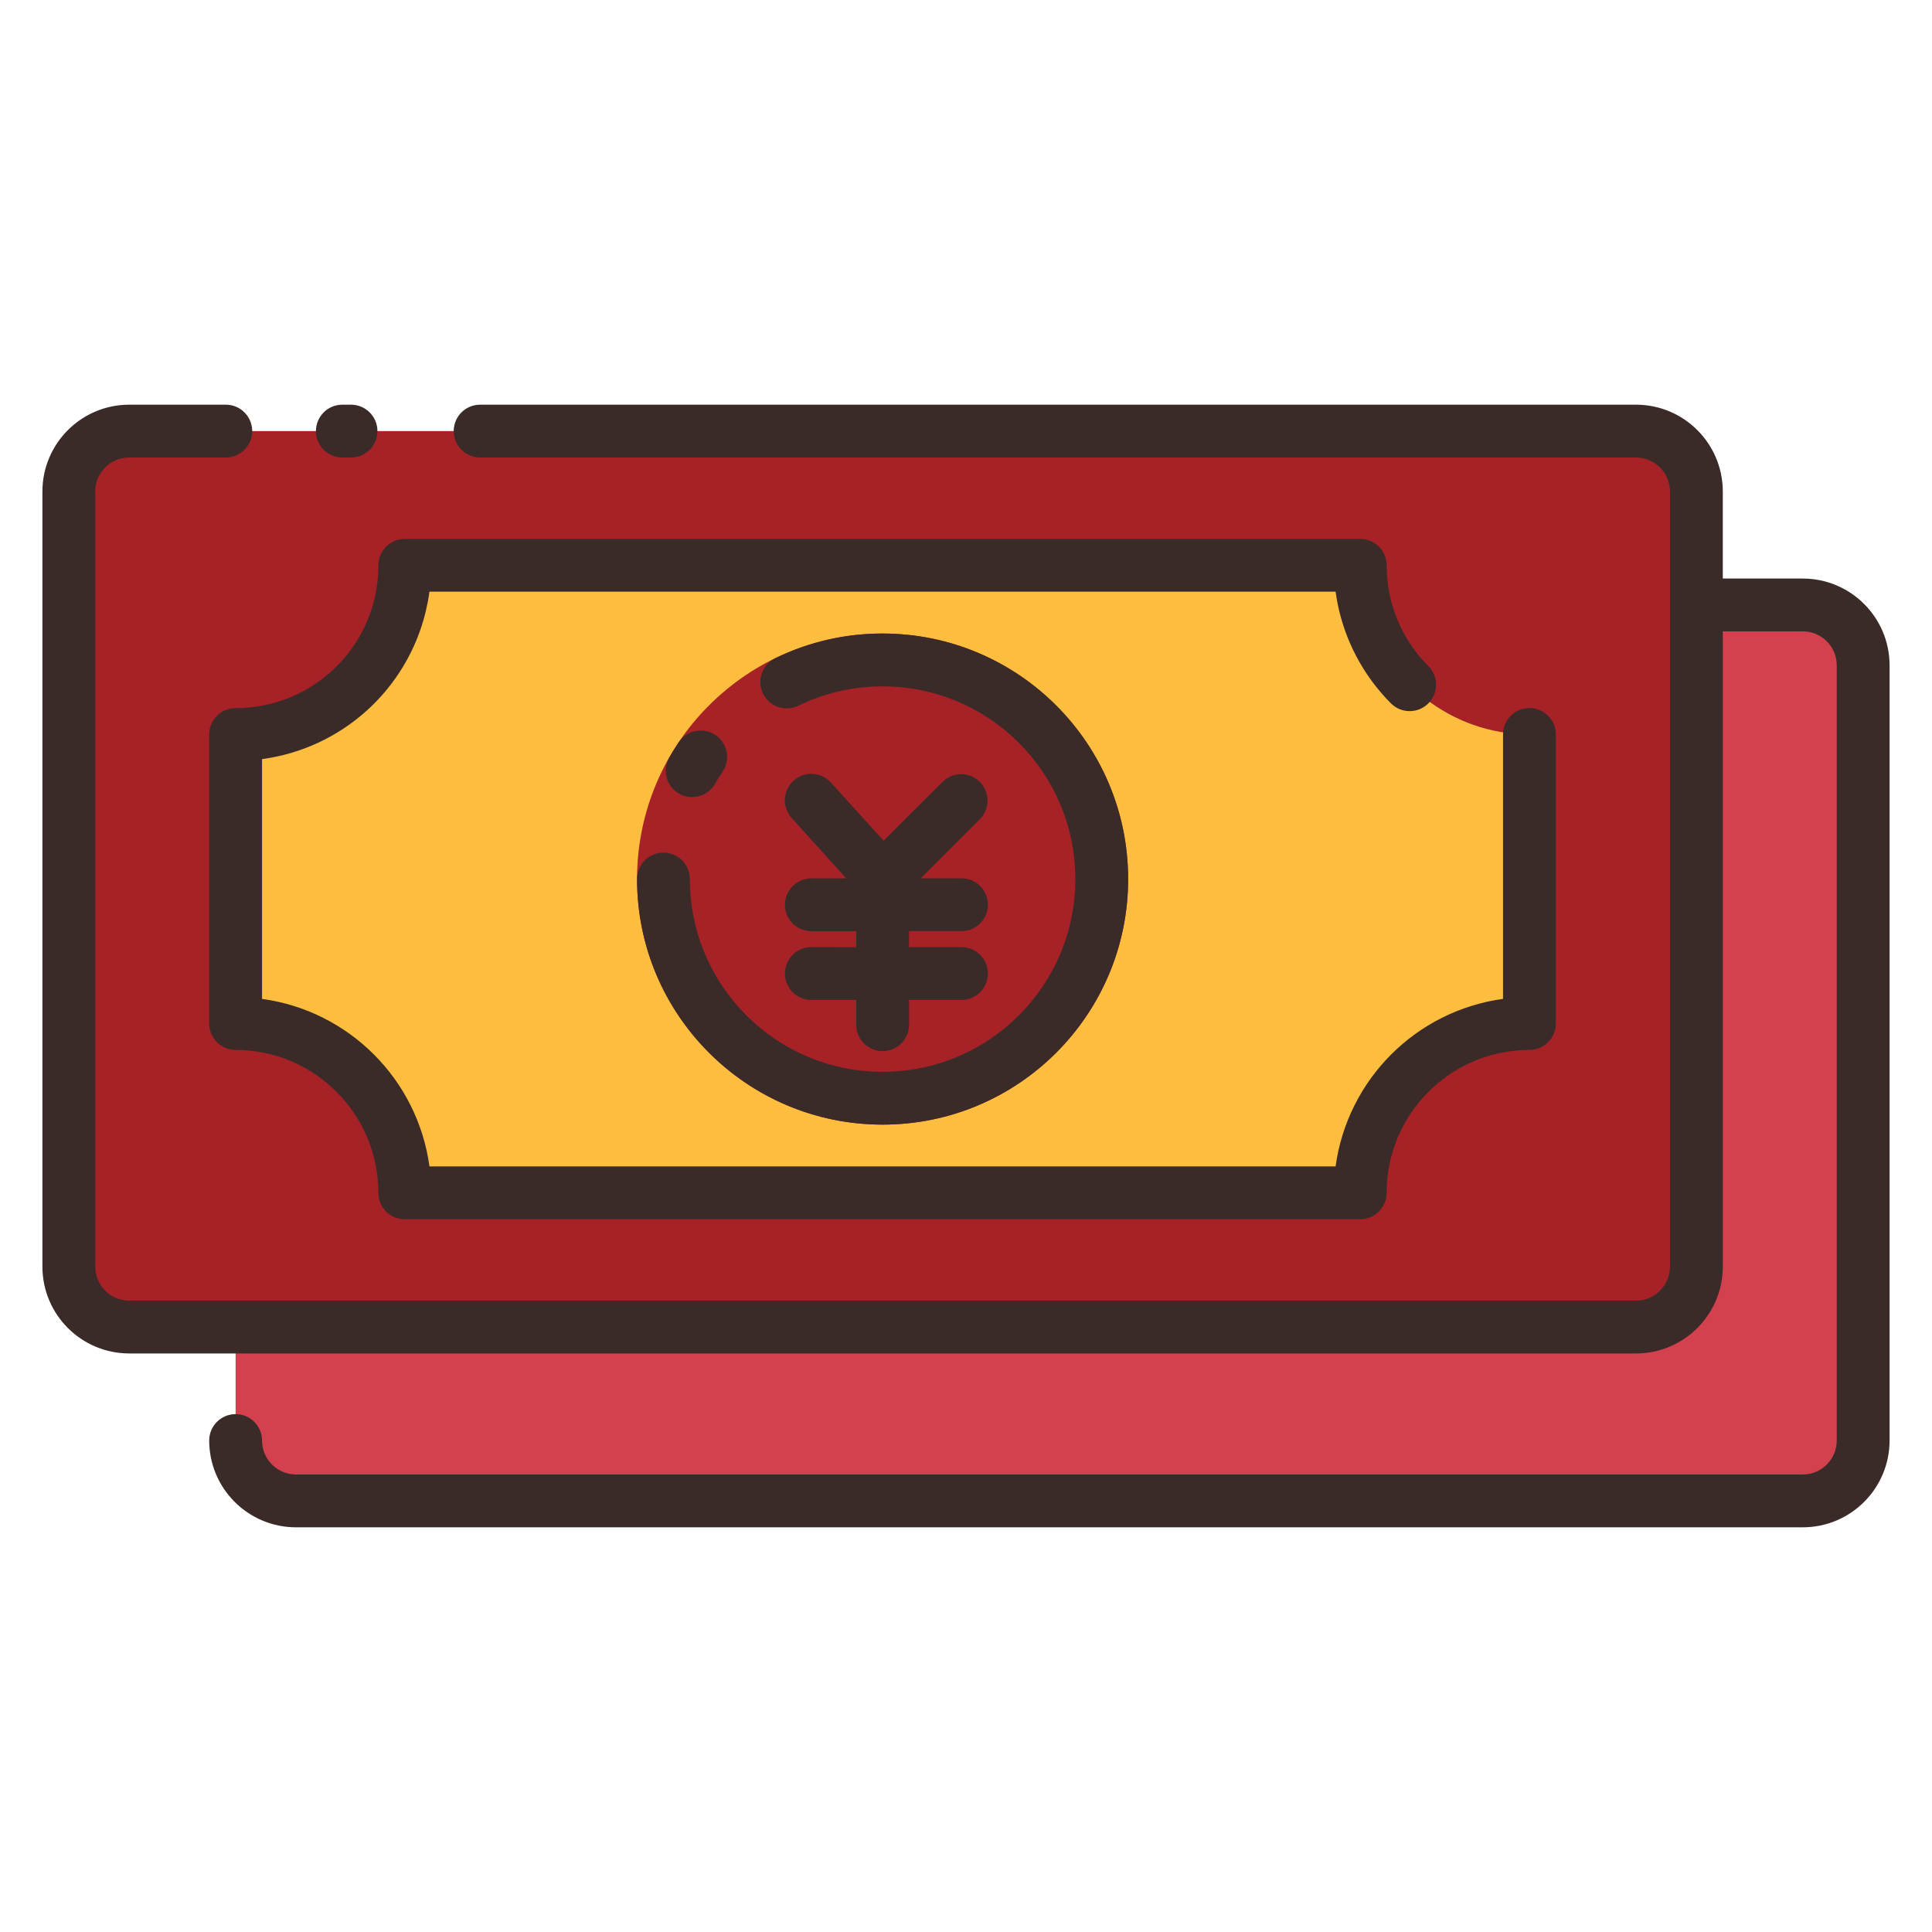
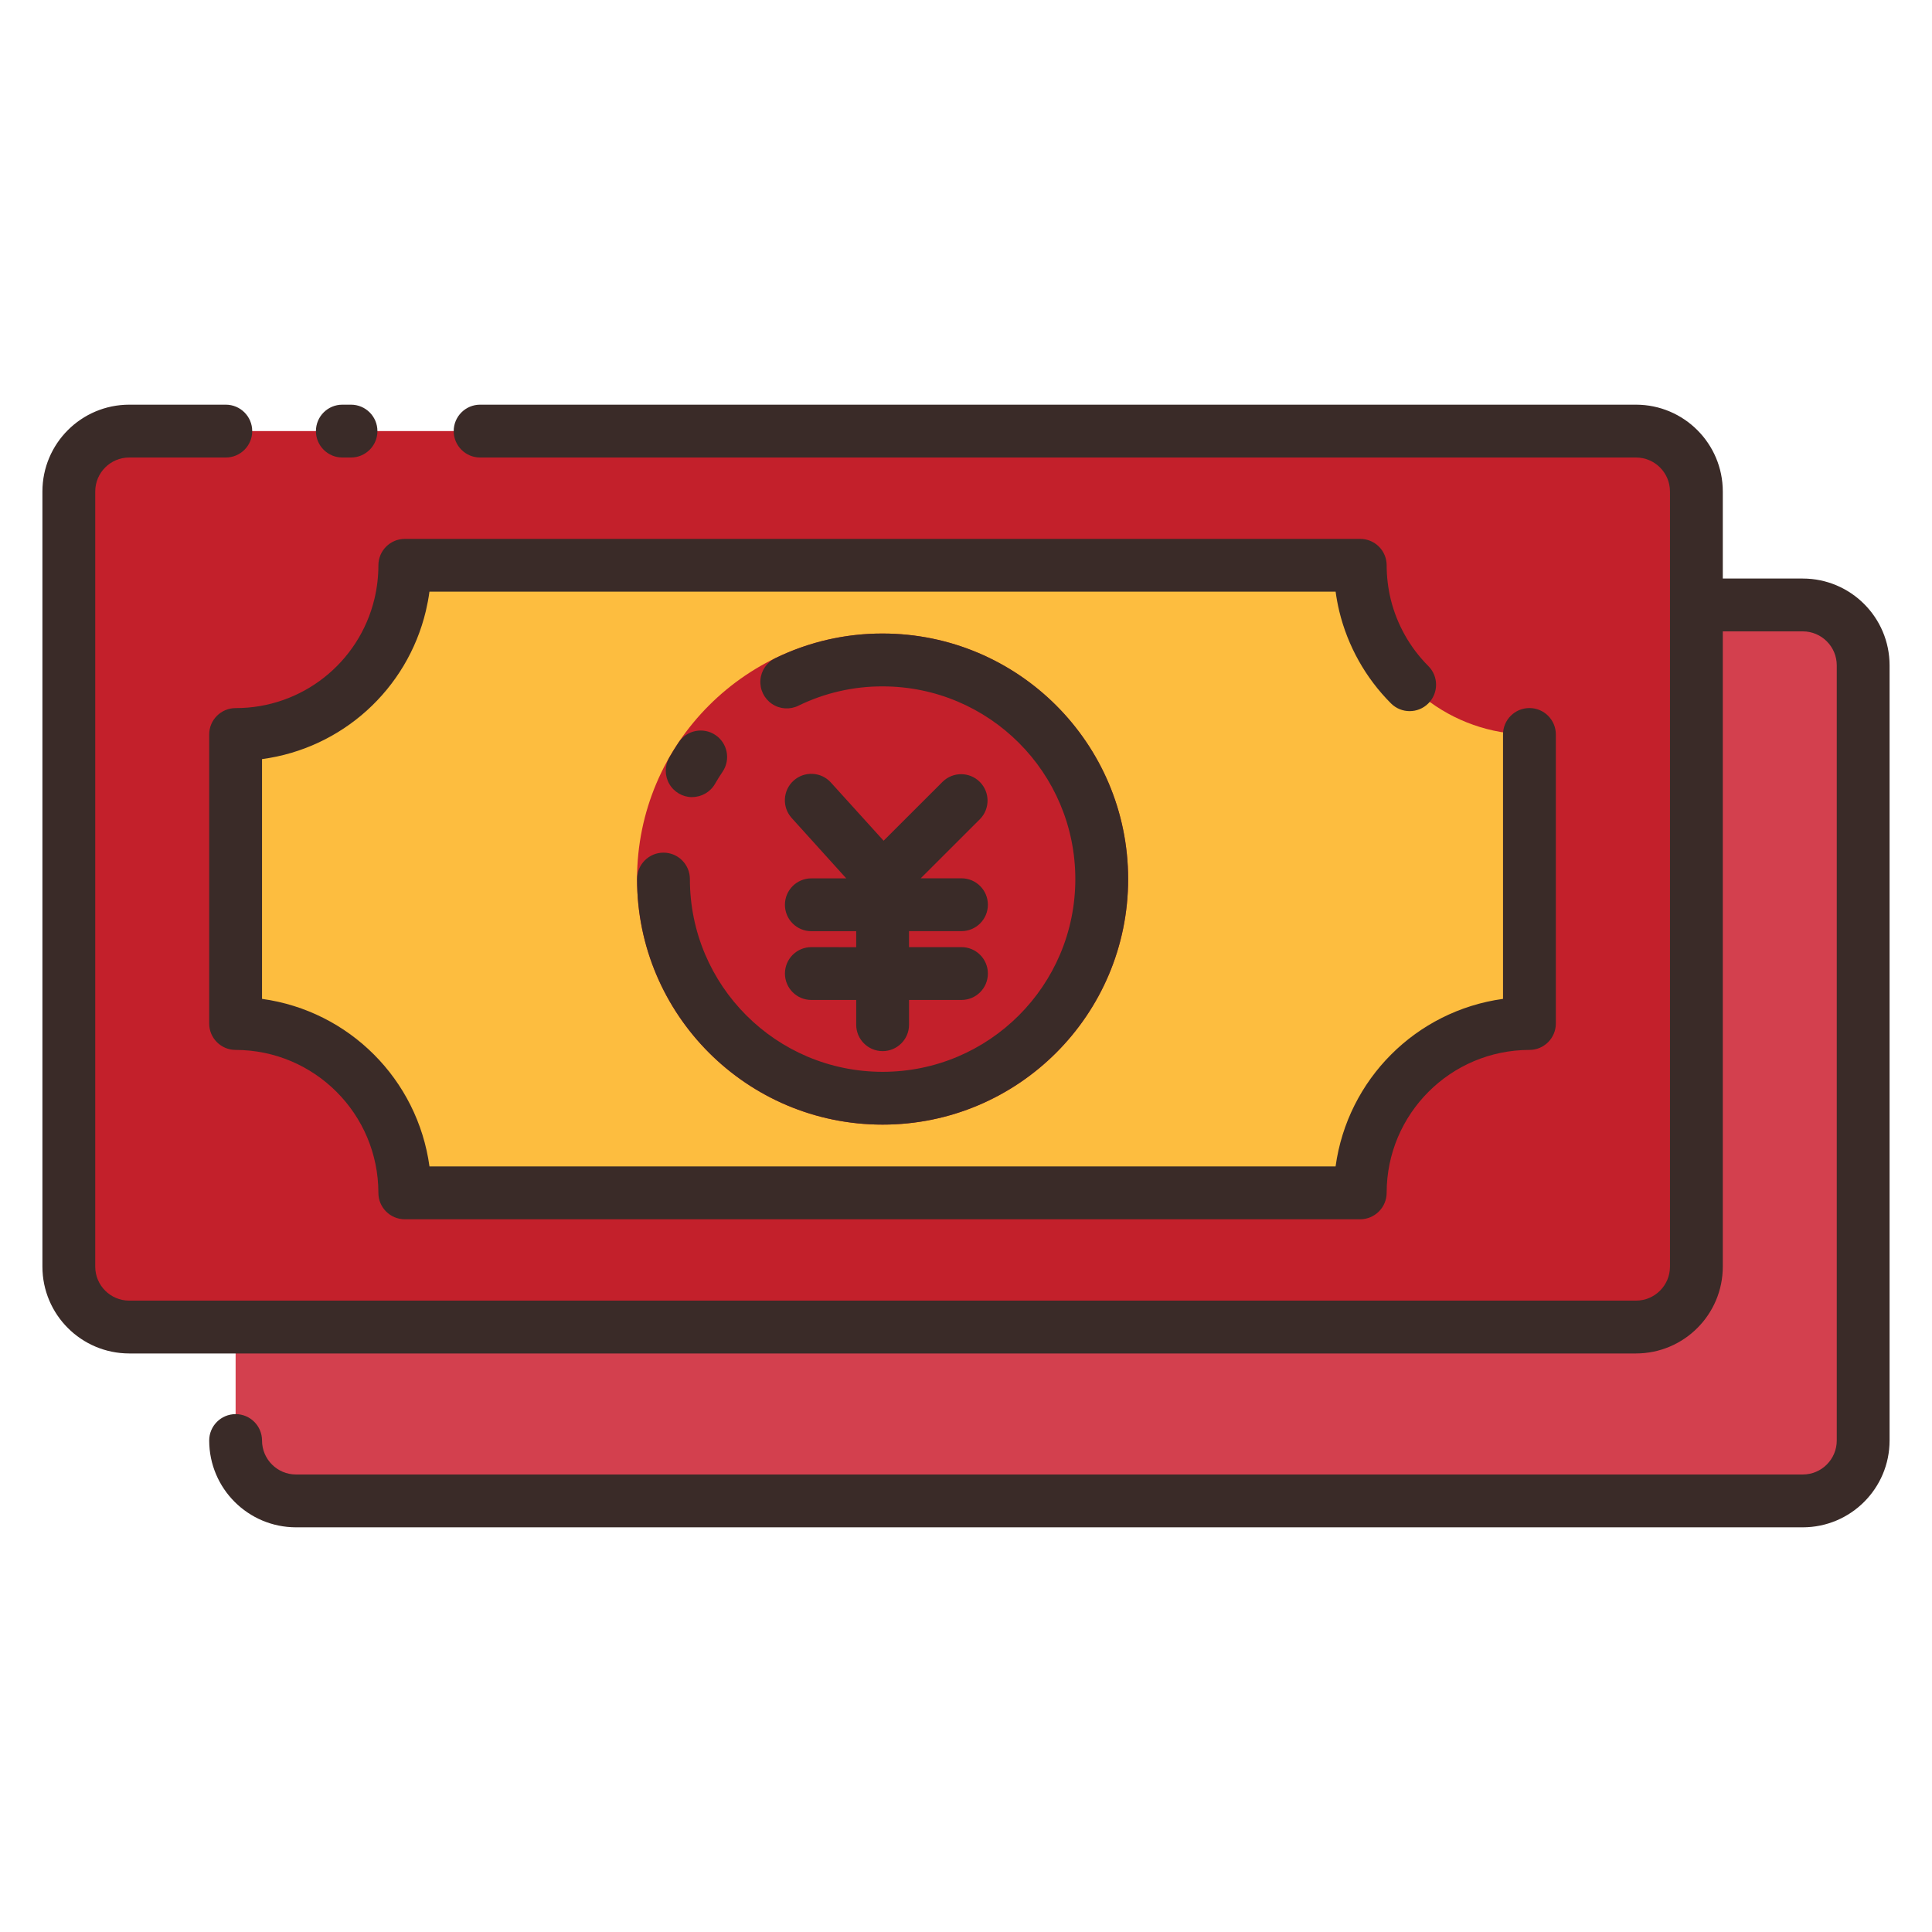
<svg xmlns="http://www.w3.org/2000/svg" version="1.1" width="512" height="512" x="0" y="0" viewBox="0 0 128 128" style="enable-background:new 0 0 512 512" xml:space="preserve" class="">
  <g>
-     <rect width="107.83" height="59.36" x="4.56" y="28.56" fill="#a62226" rx="4" opacity="1" data-original="#e8555f" class="" />
+     <rect width="107.83" height="59.36" x="4.56" y="28.56" fill="#c3202b" rx="4" opacity="1" data-original="#e8555f" class="" />
    <path fill="#fdbd3f" d="M101.33 48.66v19.15a11.211 11.211 0 0 0-11.21 11.21v.01h-63.3v-.01a11.211 11.211 0 0 0-11.21-11.21V48.66a11.227 11.227 0 0 0 10.9-8.58 11.4 11.4 0 0 0 .31-2.63h63.3a11.4 11.4 0 0 0 .31 2.63 11.227 11.227 0 0 0 10.9 8.58z" opacity="1" data-original="#fdbd3f" class="" />
-     <path fill="#a62226" d="M58.475 41.973A16.268 16.268 0 1 0 74.742 58.24a16.286 16.286 0 0 0-16.267-16.267z" opacity="1" data-original="#e8555f" class="" />
+     <path fill="#c3202b" d="M58.475 41.973A16.268 16.268 0 1 0 74.742 58.24a16.286 16.286 0 0 0-16.267-16.267z" opacity="1" data-original="#e8555f" class="" />
    <path fill="#d3404e" d="M123.44 44.08v51.36a4 4 0 0 1-4 4H19.61a4 4 0 0 1-4-4v-7.52h92.78a4 4 0 0 0 4-4V40.08h7.05a4 4 0 0 1 4 4z" opacity="1" data-original="#d3404e" class="" />
    <path fill="#3a2b28" d="M22.681 30.311a1.75 1.75 0 0 1 0-3.5h.574a1.75 1.75 0 1 1 0 3.5zM42.207 58.24a16.268 16.268 0 1 0 16.268-16.267 16.117 16.117 0 0 0-7.094 1.627 1.75 1.75 0 1 0 1.529 3.148 12.632 12.632 0 0 1 5.565-1.273A12.768 12.768 0 1 1 45.707 58.24a1.75 1.75 0 0 0-3.5 0zm3.647-5.432a1.749 1.749 0 0 0 1.522-.883q.236-.412.5-.8a1.75 1.75 0 1 0-2.906-1.951q-.334.5-.632 1.021a1.751 1.751 0 0 0 1.517 2.618zm7.9 9.942a1.75 1.75 0 0 0 0 3.5h2.972v1.64a1.75 1.75 0 0 0 3.5 0v-1.64H63.7a1.75 1.75 0 0 0 0-3.5h-3.475v-1.06H63.7a1.75 1.75 0 0 0 0-3.5H61l3.935-3.931a1.75 1.75 0 0 0-2.472-2.477L58.541 55.7l-3.478-3.84-.012-.014a1.75 1.75 0 0 0-2.6 2.348l3.615 4h-2.313a1.75 1.75 0 0 0 0 3.5h2.972v1.06zm34.975-22.258a12.978 12.978 0 0 0 3.425 6.108 1.75 1.75 0 1 0 2.479-2.471 9.446 9.446 0 0 1-2.5-4.45 9.611 9.611 0 0 1-.263-2.226 1.749 1.749 0 0 0-1.75-1.75h-63.3a1.75 1.75 0 0 0-1.75 1.75 9.662 9.662 0 0 1-.261 2.219 9.438 9.438 0 0 1-9.2 7.241 1.75 1.75 0 0 0-1.75 1.75V67.81a1.751 1.751 0 0 0 1.75 1.75 9.473 9.473 0 0 1 9.46 9.47 1.75 1.75 0 0 0 1.75 1.75h63.3a1.758 1.758 0 0 0 1.75-1.759 9.471 9.471 0 0 1 9.46-9.461 1.75 1.75 0 0 0 1.75-1.75V48.66a1.75 1.75 0 0 0-3.5 0v17.518a12.99 12.99 0 0 0-11.093 11.1H28.454a12.987 12.987 0 0 0-11.094-11.1V50.293a12.925 12.925 0 0 0 10.852-9.807c.1-.425.182-.854.24-1.286h60.036q.089.65.241 1.292zm30.711-2.162h-5.3v-5.769a5.756 5.756 0 0 0-5.75-5.75H31.809a1.75 1.75 0 0 0 0 3.5h76.581a2.253 2.253 0 0 1 2.25 2.25V83.92a2.253 2.253 0 0 1-2.25 2.25H8.56a2.253 2.253 0 0 1-2.25-2.25V32.561a2.252 2.252 0 0 1 2.25-2.25h6.4a1.75 1.75 0 0 0 0-3.5h-6.4a5.756 5.756 0 0 0-5.75 5.75V83.92a5.756 5.756 0 0 0 5.75 5.75h99.83a5.756 5.756 0 0 0 5.75-5.75V41.83h5.3a2.253 2.253 0 0 1 2.25 2.25v51.359a2.252 2.252 0 0 1-2.25 2.25H19.61a2.253 2.253 0 0 1-2.25-2.25 1.75 1.75 0 0 0-3.5 0 5.756 5.756 0 0 0 5.75 5.75h99.83a5.756 5.756 0 0 0 5.75-5.75V44.08a5.756 5.756 0 0 0-5.75-5.75z" opacity="1" data-original="#3a2b28" class="" />
  </g>
</svg>
